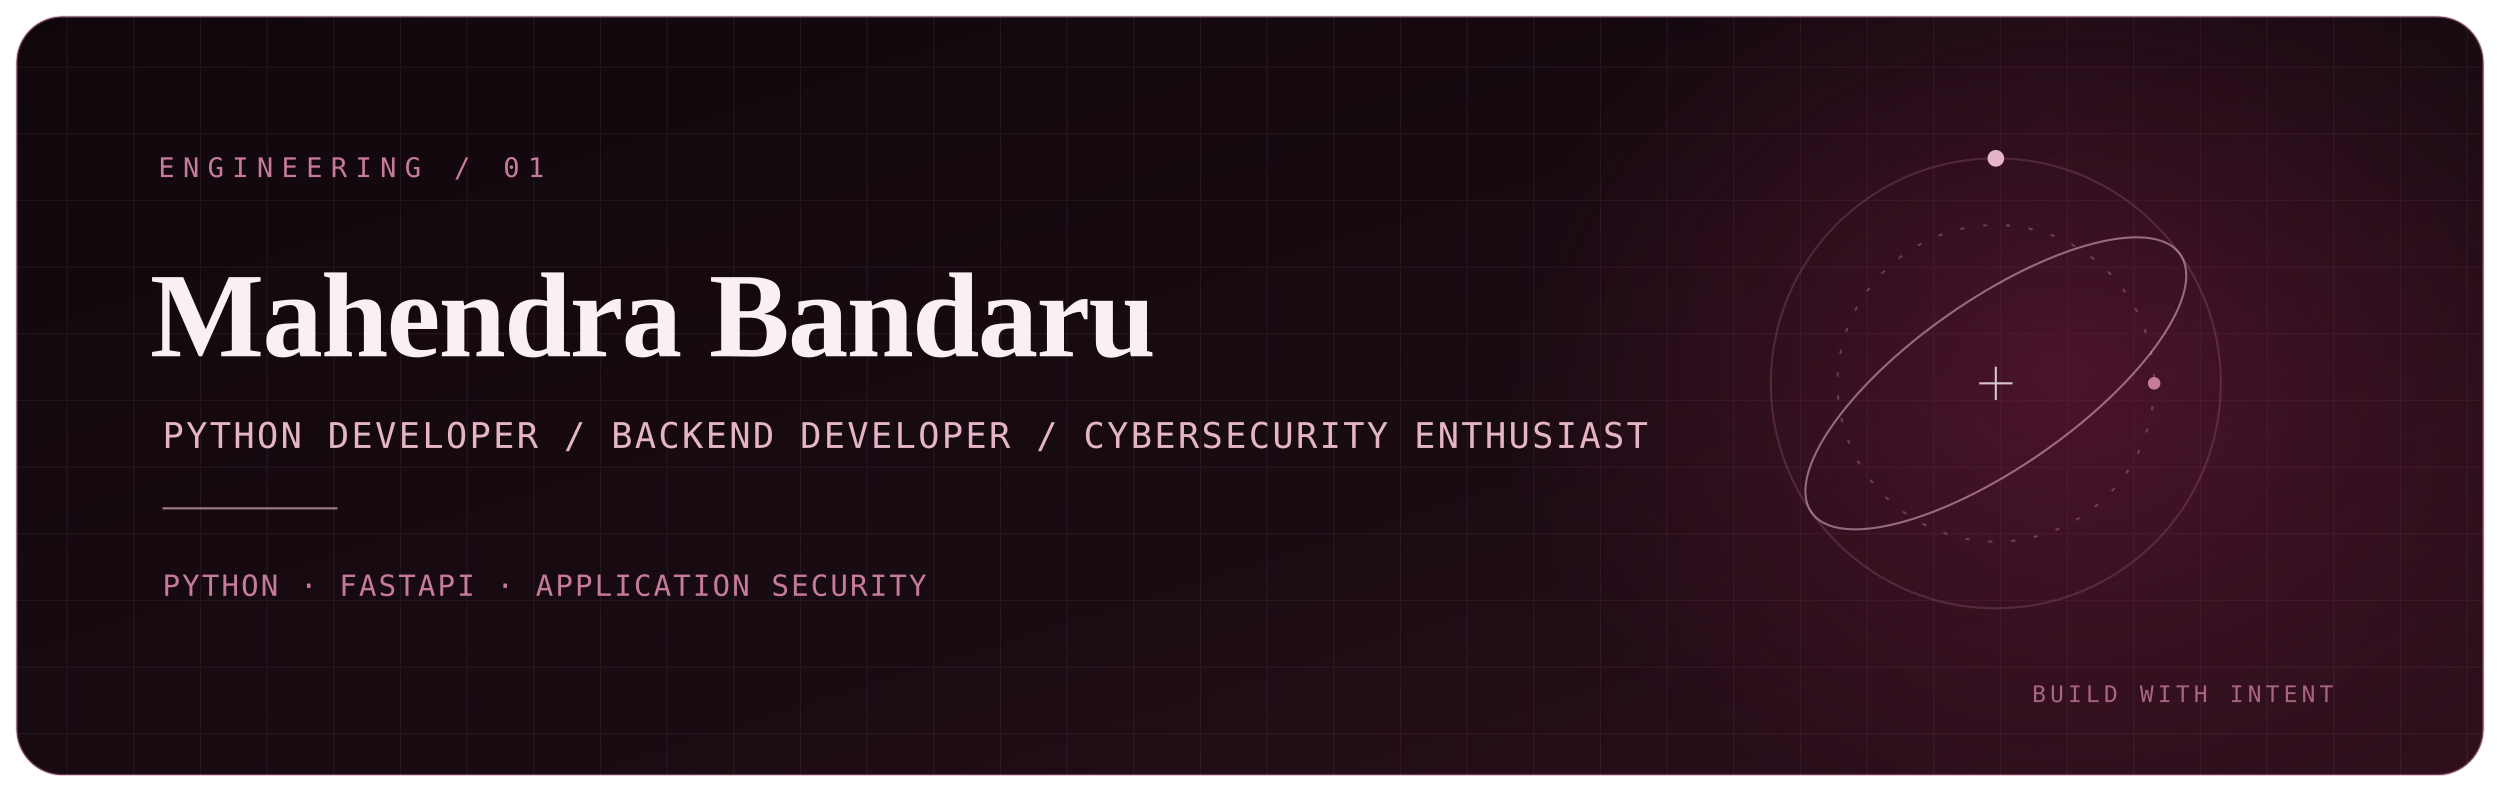
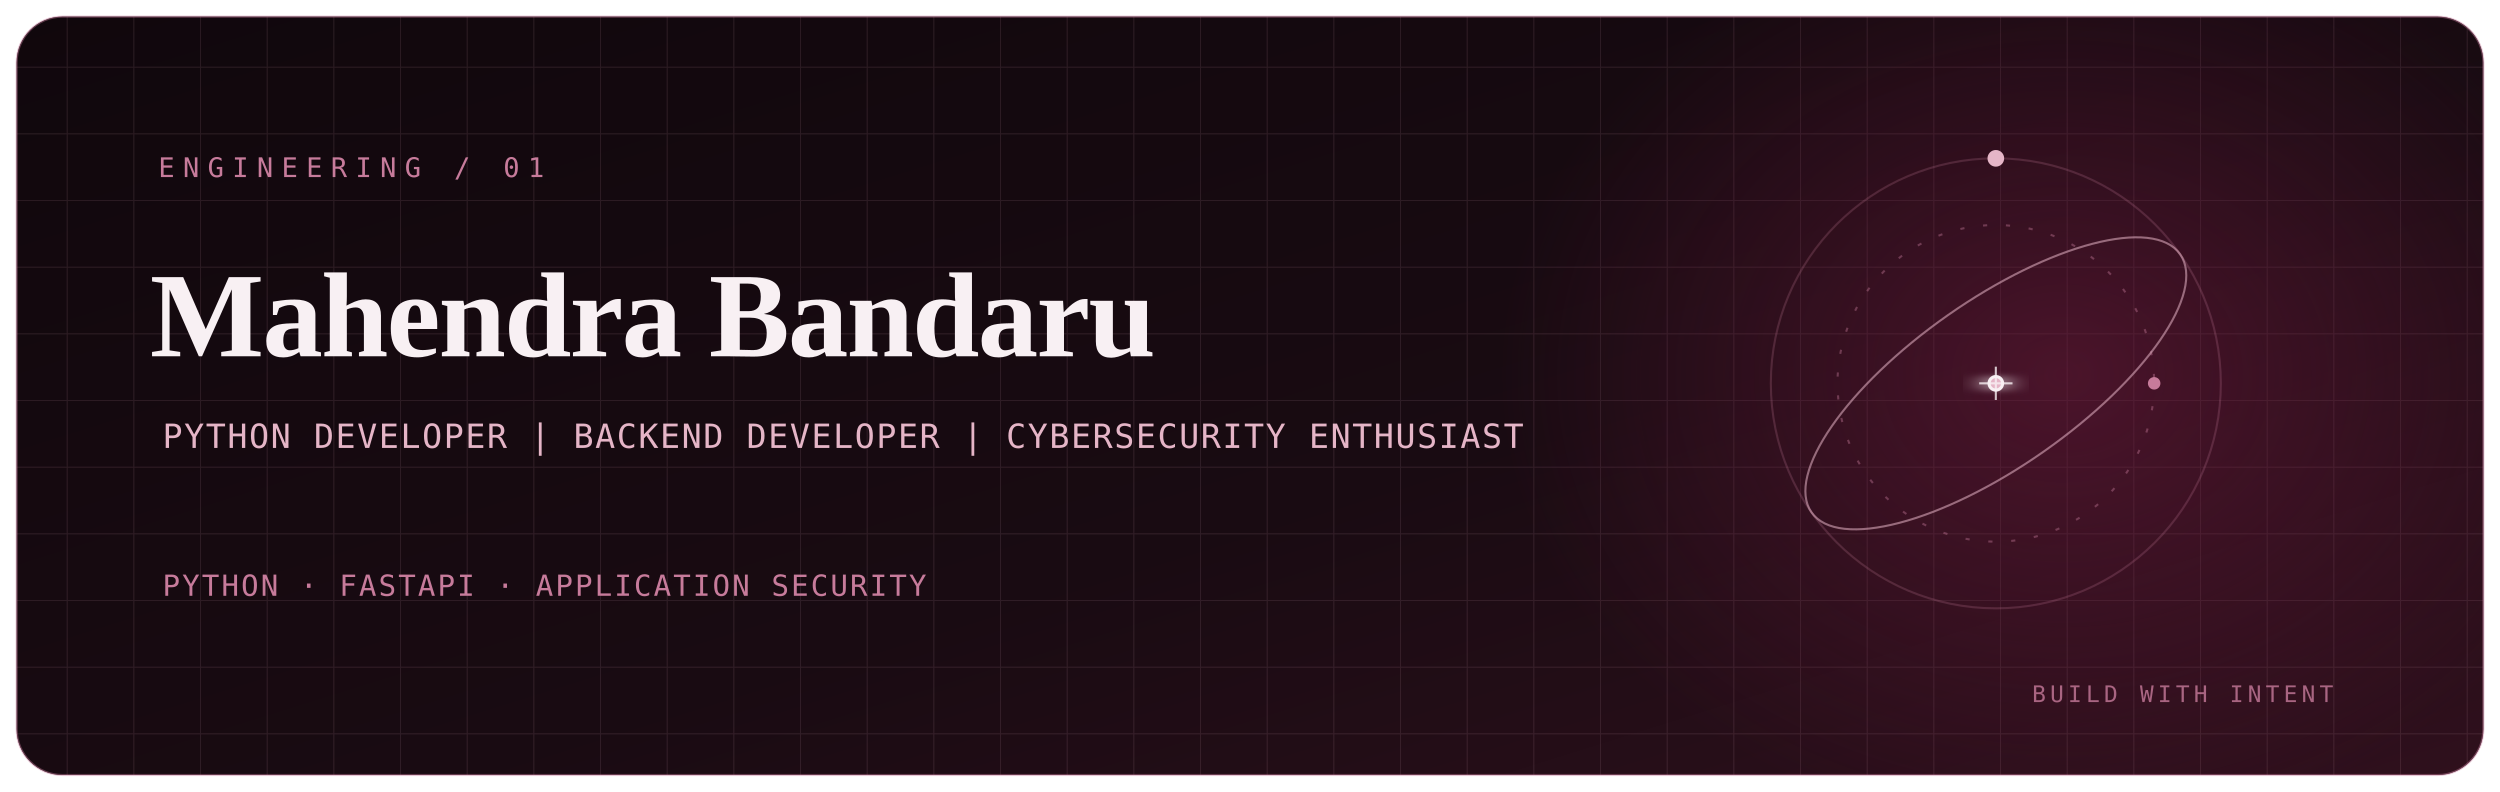
<svg xmlns="http://www.w3.org/2000/svg" width="1200" height="380" viewBox="0 0 1200 380" role="img" aria-labelledby="dark-title dark-desc">
  <defs>
    <linearGradient id="dark-bg" x1="0" y1="0" x2="1" y2="1">
      <stop offset="0" stop-color="#10070C" />
      <stop offset=".58" stop-color="#190B12" />
      <stop offset="1" stop-color="#30101D" />
      <animate attributeName="x1" values="0;0.14;0" dur="18s" repeatCount="indefinite" />
    </linearGradient>
    <linearGradient id="dark-rose" x1="0" y1="0" x2="1" y2="0">
      <stop offset="0" stop-color="#701A3D" />
      <stop offset=".52" stop-color="#E5B5C7" />
      <stop offset="1" stop-color="#C77B9B" />
      <animate attributeName="x2" values="1;.78;1" dur="9s" repeatCount="indefinite" />
    </linearGradient>
+     <linearGradient id="dark-sweep" x1="0" y1="0" x2="1" y2="0">
+       <stop offset="0" stop-color="#E5B5C7" stop-opacity="0" />
+       <stop offset=".48" stop-color="#E5B5C7" stop-opacity=".12" />
+       <stop offset=".52" stop-color="#F8F0F3" stop-opacity=".28" />
+       <stop offset="1" stop-color="#E5B5C7" stop-opacity="0" />
+     </linearGradient>
    <radialGradient id="dark-glow">
      <stop offset="0" stop-color="#701A3D" stop-opacity=".55" />
      <stop offset="1" stop-color="#701A3D" stop-opacity="0" />
    </radialGradient>
    <pattern id="dark-grid" width="32" height="32" patternUnits="userSpaceOnUse">
      <path d="M32 0H0V32" fill="none" stroke="#E5B5C7" stroke-opacity=".075" />
+     </pattern>
+     <pattern id="dark-grid-highlight" width="32" height="32" patternUnits="userSpaceOnUse">
+       <path d="M32 0H0V32" fill="none" stroke="#E5B5C7" stroke-opacity=".34" />
    </pattern>
    <filter id="dark-soft-glow" x="-50%" y="-50%" width="200%" height="200%">
      <feGaussianBlur stdDeviation="5" result="blur" />
      <feMerge>
        <feMergeNode in="blur" />
        <feMergeNode in="SourceGraphic" />
      </feMerge>
    </filter>
    <clipPath id="dark-frame">
      <rect x="8" y="8" width="1184" height="364" rx="22" />
    </clipPath>
  </defs>
  <rect x="8" y="8" width="1184" height="364" rx="22" fill="#10070C" />
  <g clip-path="url(#dark-frame)">
    <rect width="1200" height="380" fill="url(#dark-bg)" />
    <rect x="8" y="8" width="1184" height="364" fill="url(#dark-grid)" />
+     <rect x="8" y="8" width="1184" height="364" fill="url(#dark-grid-highlight)" opacity=".12">
+       <animate attributeName="opacity" values=".08;.3;.08" dur="8s" repeatCount="indefinite" />
+       <animateTransform attributeName="transform" type="translate" values="0 0;32 32;0 0" dur="24s" repeatCount="indefinite" />
+     </rect>
    <ellipse cx="990" cy="180" rx="270" ry="220" fill="url(#dark-glow)">
      <animate attributeName="cx" values="970;1030;970" dur="20s" repeatCount="indefinite" />
+       <animate attributeName="opacity" values=".72;1;.72" dur="12s" repeatCount="indefinite" />
    </ellipse>
+     <rect x="-260" y="8" width="240" height="364" fill="url(#dark-sweep)">
+       <animate attributeName="x" values="-260;1220" dur="14s" repeatCount="indefinite" />
+     </rect>
    <text x="76" y="85" fill="#C77B9B" font-family="ui-monospace, SFMono-Regular, Consolas, monospace" font-size="13" letter-spacing="4">ENGINEERING / 01</text>
    <text x="72" y="171" fill="#F8F0F3" font-family="Georgia, 'Times New Roman', serif" font-size="58" font-weight="600" letter-spacing="-.8">Mahendra Bandaru</text>
-     <text x="78" y="215" fill="#E5B5C7" font-family="ui-monospace, SFMono-Regular, Consolas, monospace" font-size="17" letter-spacing="1.1">PYTHON DEVELOPER  /  BACKEND DEVELOPER  /  CYBERSECURITY ENTHUSIAST</text>
+     <text x="78" y="215" fill="#E5B5C7" font-family="ui-monospace, SFMono-Regular, Consolas, monospace" font-size="16" letter-spacing=".75">PYTHON DEVELOPER  |  BACKEND DEVELOPER  |  CYBERSECURITY ENTHUSIAST</text>
    <path d="M78 244H720" fill="none" stroke="url(#dark-rose)" stroke-width="2" stroke-linecap="round" filter="url(#dark-soft-glow)" />
-     <path d="M78 244H720" fill="none" stroke="#E5B5C7" stroke-opacity=".65" stroke-width="1" stroke-dasharray="84 558">
-       <animate attributeName="stroke-dashoffset" values="642;0" dur="7s" repeatCount="indefinite" />
-     </path>
+     <g>
+       <path d="M78 244H190" fill="none" stroke="#F8F0F3" stroke-opacity=".9" stroke-width="2" stroke-linecap="round" filter="url(#dark-soft-glow)" />
+       <animateTransform attributeName="transform" type="translate" values="0 0;530 0;0 0" keyTimes="0;.62;1" dur="6s" repeatCount="indefinite" />
+     </g>
    <text x="78" y="286" fill="#C77B9B" font-family="ui-monospace, SFMono-Regular, Consolas, monospace" font-size="14" letter-spacing="1">PYTHON  ·  FASTAPI  ·  APPLICATION SECURITY</text>
    <g transform="translate(958 184)" fill="none" stroke="#C77B9B">
      <circle r="108" stroke-opacity=".23" />
      <circle r="76" stroke-opacity=".4" stroke-dasharray="2 9" />
      <ellipse rx="108" ry="40" stroke="#E5B5C7" stroke-opacity=".55" transform="rotate(-35)">
        <animateTransform attributeName="transform" type="rotate" from="-35" to="325" dur="42s" repeatCount="indefinite" />
      </ellipse>
      <circle cx="0" cy="-108" r="4" fill="#E5B5C7" stroke="none" />
      <circle cx="76" cy="0" r="3" fill="#C77B9B" stroke="none" />
-       <path d="M-8 0h16M0-8v16" stroke="#F8F0F3" stroke-opacity=".8" />
+       <g transform="rotate(-35)">
+         <circle r="4" fill="#F8F0F3" stroke="none" filter="url(#dark-soft-glow)">
+           <animateMotion path="M-108 0 A108 40 0 1 0 108 0 A108 40 0 1 0 -108 0" dur="10s" repeatCount="indefinite" />
+           <animate attributeName="opacity" values=".55;1;.55" dur="2s" repeatCount="indefinite" />
+         </circle>
+         <circle r="2.5" fill="#E5B5C7" stroke="none">
+           <animateMotion path="M108 0 A108 40 0 1 0 -108 0 A108 40 0 1 0 108 0" dur="15s" repeatCount="indefinite" />
+         </circle>
+       </g>
+       <path d="M-8 0h16M0-8v16" stroke="#F8F0F3" stroke-opacity=".8">
+         <animate attributeName="stroke-opacity" values=".45;.95;.45" dur="4s" repeatCount="indefinite" />
+       </path>
    </g>
    <text x="1120" y="337" text-anchor="end" fill="#C77B9B" fill-opacity=".8" font-family="ui-monospace, SFMono-Regular, Consolas, monospace" font-size="11" letter-spacing="2">BUILD WITH INTENT</text>
  </g>
  <rect x="8" y="8" width="1184" height="364" rx="22" fill="none" stroke="#C77B9B" stroke-opacity=".42" />
</svg>
